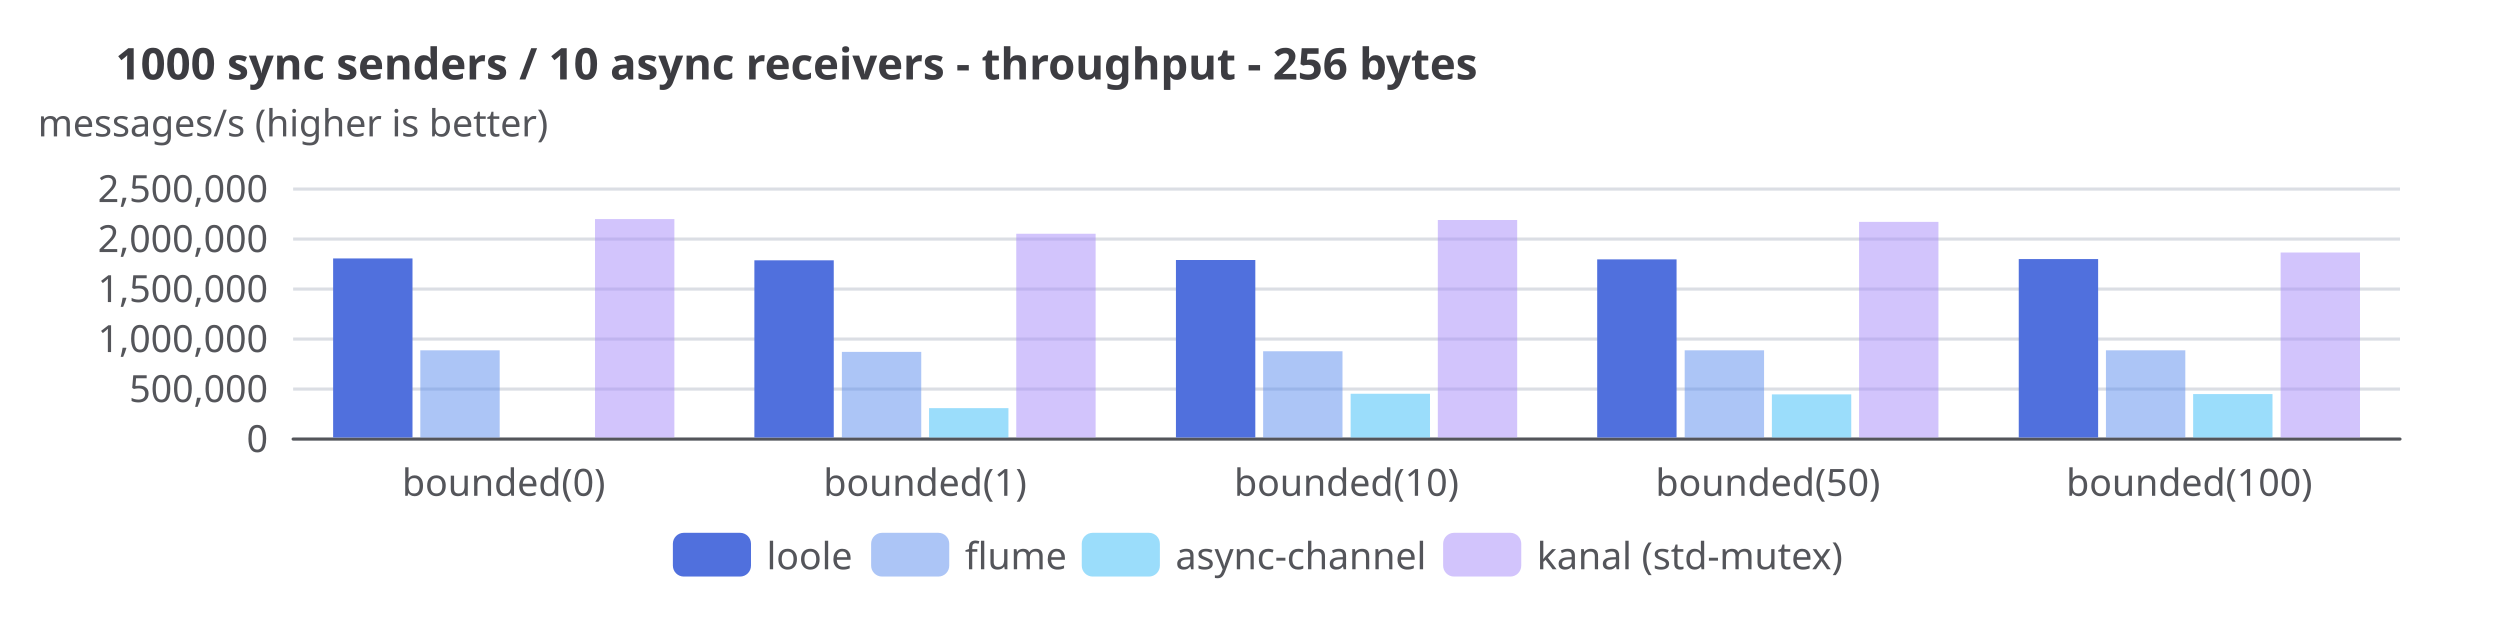
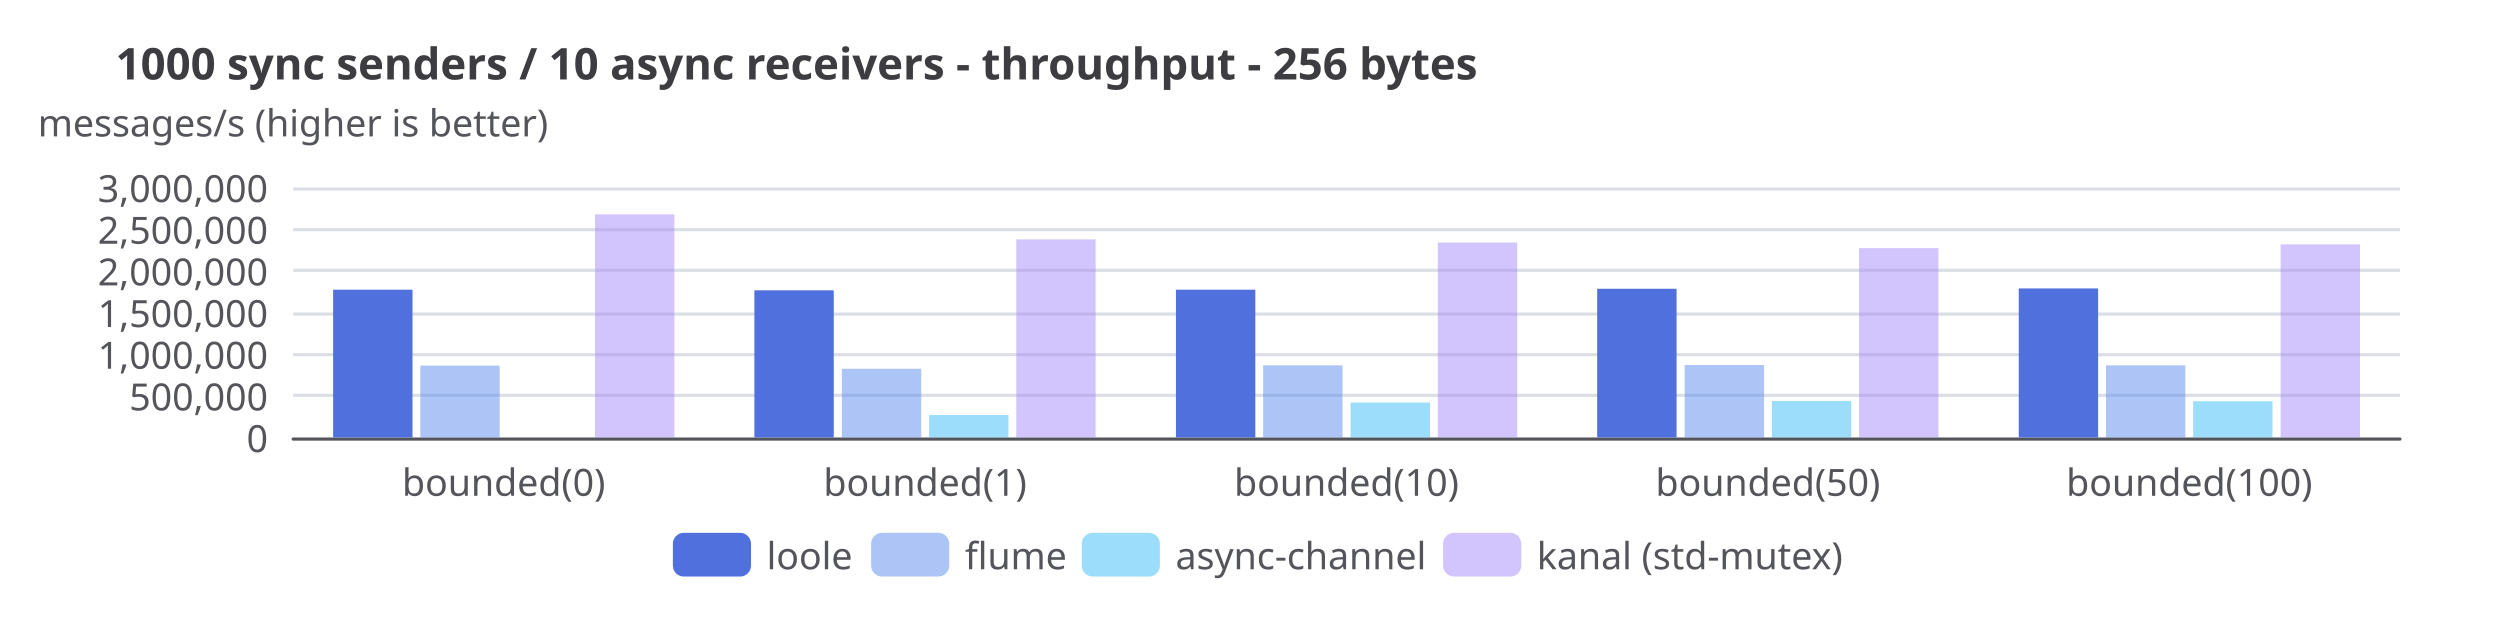
<svg xmlns="http://www.w3.org/2000/svg" width="800" height="200" version="1.1" baseProfile="full" viewBox="0 0 800 200">
  <rect width="800" height="200" x="0" y="0" fill="white" />
  <path d="M93.8 140.5L768 140.5" fill="none" pointer-events="visible" stroke="#dbdee4" class="zr8-cls-56" />
-   <path d="M93.8 124.5L768 124.5" fill="none" pointer-events="visible" stroke="#dbdee4" class="zr8-cls-56" />
-   <path d="M93.8 108.5L768 108.5" fill="none" pointer-events="visible" stroke="#dbdee4" class="zr8-cls-56" />
-   <path d="M93.8 92.5L768 92.5" fill="none" pointer-events="visible" stroke="#dbdee4" class="zr8-cls-56" />
-   <path d="M93.8 76.5L768 76.5" fill="none" pointer-events="visible" stroke="#dbdee4" class="zr8-cls-56" />
+   <path d="M93.8 126.5L768 126.5" fill="none" pointer-events="visible" stroke="#dbdee4" class="zr8-cls-56" />
+   <path d="M93.8 113.5L768 113.5" fill="none" pointer-events="visible" stroke="#dbdee4" class="zr8-cls-56" />
+   <path d="M93.8 100.5L768 100.5" fill="none" pointer-events="visible" stroke="#dbdee4" class="zr8-cls-56" />
+   <path d="M93.8 86.5L768 86.5" fill="none" pointer-events="visible" stroke="#dbdee4" class="zr8-cls-56" />
+   <path d="M93.8 73.5L768 73.5" fill="none" pointer-events="visible" stroke="#dbdee4" class="zr8-cls-56" />
  <path d="M93.8 60.5L768 60.5" fill="none" pointer-events="visible" stroke="#dbdee4" class="zr8-cls-56" />
  <text dominant-baseline="central" text-anchor="middle" style="font-size:12px;font-family:sans-serif;" xml:space="preserve" y="-6" transform="translate(93.76 45)" fill="#54555a">messages/s (higher is better)</text>
  <path d="M93.8 140.5L768 140.5" fill="none" pointer-events="visible" stroke="#54555a" stroke-linecap="round" class="zr8-cls-56" />
  <text dominant-baseline="central" text-anchor="end" style="font-size:12px;font-family:sans-serif;" transform="translate(85.76 140)" fill="#54555a">0</text>
-   <text dominant-baseline="central" text-anchor="end" style="font-size:12px;font-family:sans-serif;" transform="translate(85.76 124)" fill="#54555a">500,000</text>
-   <text dominant-baseline="central" text-anchor="end" style="font-size:12px;font-family:sans-serif;" transform="translate(85.76 108)" fill="#54555a">1,000,000</text>
-   <text dominant-baseline="central" text-anchor="end" style="font-size:12px;font-family:sans-serif;" transform="translate(85.76 92)" fill="#54555a">1,500,000</text>
-   <text dominant-baseline="central" text-anchor="end" style="font-size:12px;font-family:sans-serif;" transform="translate(85.76 76)" fill="#54555a">2,000,000</text>
-   <text dominant-baseline="central" text-anchor="end" style="font-size:12px;font-family:sans-serif;" transform="translate(85.76 60)" fill="#54555a">2,500,000</text>
+   <text dominant-baseline="central" text-anchor="end" style="font-size:12px;font-family:sans-serif;" transform="translate(85.76 126.6667)" fill="#54555a">500,000</text>
+   <text dominant-baseline="central" text-anchor="end" style="font-size:12px;font-family:sans-serif;" transform="translate(85.76 113.3333)" fill="#54555a">1,000,000</text>
+   <text dominant-baseline="central" text-anchor="end" style="font-size:12px;font-family:sans-serif;" transform="translate(85.76 100)" fill="#54555a">1,500,000</text>
+   <text dominant-baseline="central" text-anchor="end" style="font-size:12px;font-family:sans-serif;" transform="translate(85.76 86.6667)" fill="#54555a">2,000,000</text>
+   <text dominant-baseline="central" text-anchor="end" style="font-size:12px;font-family:sans-serif;" transform="translate(85.76 73.3333)" fill="#54555a">2,500,000</text>
+   <text dominant-baseline="central" text-anchor="end" style="font-size:12px;font-family:sans-serif;" transform="translate(85.76 60)" fill="#54555a">3,000,000</text>
  <text dominant-baseline="central" text-anchor="middle" style="font-size:12px;font-family:sans-serif;" y="6" transform="translate(161.184 148)" fill="#54555a">bounded(0)</text>
  <text dominant-baseline="central" text-anchor="middle" style="font-size:12px;font-family:sans-serif;" y="6" transform="translate(296.032 148)" fill="#54555a">bounded(1)</text>
  <text dominant-baseline="central" text-anchor="middle" style="font-size:12px;font-family:sans-serif;" y="6" transform="translate(430.88 148)" fill="#54555a">bounded(10)</text>
  <text dominant-baseline="central" text-anchor="middle" style="font-size:12px;font-family:sans-serif;" y="6" transform="translate(565.728 148)" fill="#54555a">bounded(50)</text>
  <text dominant-baseline="central" text-anchor="middle" style="font-size:12px;font-family:sans-serif;" y="6" transform="translate(700.576 148)" fill="#54555a">bounded(100)</text>
-   <path d="M106.6 140l25.4 0l0 -57.3l-25.4 0Z" fill="#5070dd" ecmeta_series_index="0" ecmeta_data_index="0" ecmeta_ssr_type="chart" class="zr8-cls-57" />
-   <path d="M241.4 140l25.4 0l0 -56.7l-25.4 0Z" fill="#5070dd" ecmeta_series_index="0" ecmeta_data_index="1" ecmeta_ssr_type="chart" class="zr8-cls-57" />
-   <path d="M376.3 140l25.4 0l0 -56.8l-25.4 0Z" fill="#5070dd" ecmeta_series_index="0" ecmeta_data_index="2" ecmeta_ssr_type="chart" class="zr8-cls-57" />
-   <path d="M511.1 140l25.4 0l0 -57l-25.4 0Z" fill="#5070dd" ecmeta_series_index="0" ecmeta_data_index="3" ecmeta_ssr_type="chart" class="zr8-cls-57" />
-   <path d="M646 140l25.4 0l0 -57.1l-25.4 0Z" fill="#5070dd" ecmeta_series_index="0" ecmeta_data_index="4" ecmeta_ssr_type="chart" class="zr8-cls-57" />
-   <path d="M134.5 140l25.4 0l0 -27.9l-25.4 0Z" fill="rgb(91,141,239)" fill-opacity="0.5" ecmeta_series_index="1" ecmeta_data_index="0" ecmeta_ssr_type="chart" class="zr8-cls-58" />
-   <path d="M269.4 140l25.4 0l0 -27.4l-25.4 0Z" fill="rgb(91,141,239)" fill-opacity="0.5" ecmeta_series_index="1" ecmeta_data_index="1" ecmeta_ssr_type="chart" class="zr8-cls-58" />
-   <path d="M404.2 140l25.4 0l0 -27.6l-25.4 0Z" fill="rgb(91,141,239)" fill-opacity="0.5" ecmeta_series_index="1" ecmeta_data_index="2" ecmeta_ssr_type="chart" class="zr8-cls-58" />
-   <path d="M539.1 140l25.4 0l0 -27.9l-25.4 0Z" fill="rgb(91,141,239)" fill-opacity="0.5" ecmeta_series_index="1" ecmeta_data_index="3" ecmeta_ssr_type="chart" class="zr8-cls-58" />
-   <path d="M673.9 140l25.4 0l0 -27.9l-25.4 0Z" fill="rgb(91,141,239)" fill-opacity="0.5" ecmeta_series_index="1" ecmeta_data_index="4" ecmeta_ssr_type="chart" class="zr8-cls-58" />
-   <path d="M297.3 140l25.4 0l0 -9.4l-25.4 0Z" fill="rgb(56,189,248)" fill-opacity="0.5" ecmeta_series_index="2" ecmeta_data_index="1" ecmeta_ssr_type="chart" class="zr8-cls-59" />
-   <path d="M432.2 140l25.4 0l0 -14l-25.4 0Z" fill="rgb(56,189,248)" fill-opacity="0.5" ecmeta_series_index="2" ecmeta_data_index="2" ecmeta_ssr_type="chart" class="zr8-cls-59" />
-   <path d="M567 140l25.4 0l0 -13.8l-25.4 0Z" fill="rgb(56,189,248)" fill-opacity="0.5" ecmeta_series_index="2" ecmeta_data_index="3" ecmeta_ssr_type="chart" class="zr8-cls-59" />
-   <path d="M701.8 140l25.4 0l0 -13.9l-25.4 0Z" fill="rgb(56,189,248)" fill-opacity="0.5" ecmeta_series_index="2" ecmeta_data_index="4" ecmeta_ssr_type="chart" class="zr8-cls-59" />
-   <path d="M190.4 140l25.4 0l0 -69.9l-25.4 0Z" fill="rgb(167,139,250)" fill-opacity="0.5" ecmeta_series_index="3" ecmeta_data_index="0" ecmeta_ssr_type="chart" class="zr8-cls-60" />
-   <path d="M325.2 140l25.4 0l0 -65.2l-25.4 0Z" fill="rgb(167,139,250)" fill-opacity="0.5" ecmeta_series_index="3" ecmeta_data_index="1" ecmeta_ssr_type="chart" class="zr8-cls-60" />
-   <path d="M460.1 140l25.4 0l0 -69.6l-25.4 0Z" fill="rgb(167,139,250)" fill-opacity="0.5" ecmeta_series_index="3" ecmeta_data_index="2" ecmeta_ssr_type="chart" class="zr8-cls-60" />
-   <path d="M594.9 140l25.4 0l0 -69l-25.4 0Z" fill="rgb(167,139,250)" fill-opacity="0.5" ecmeta_series_index="3" ecmeta_data_index="3" ecmeta_ssr_type="chart" class="zr8-cls-60" />
-   <path d="M729.8 140l25.4 0l0 -59.2l-25.4 0Z" fill="rgb(167,139,250)" fill-opacity="0.5" ecmeta_series_index="3" ecmeta_data_index="4" ecmeta_ssr_type="chart" class="zr8-cls-60" />
+   <path d="M106.6 140l25.4 0l0 -47.3l-25.4 0Z" fill="#5070dd" ecmeta_series_index="0" ecmeta_data_index="0" ecmeta_ssr_type="chart" class="zr8-cls-57" />
+   <path d="M241.4 140l25.4 0l0 -47.1l-25.4 0Z" fill="#5070dd" ecmeta_series_index="0" ecmeta_data_index="1" ecmeta_ssr_type="chart" class="zr8-cls-57" />
+   <path d="M376.3 140l25.4 0l0 -47.3l-25.4 0Z" fill="#5070dd" ecmeta_series_index="0" ecmeta_data_index="2" ecmeta_ssr_type="chart" class="zr8-cls-57" />
+   <path d="M511.1 140l25.4 0l0 -47.6l-25.4 0Z" fill="#5070dd" ecmeta_series_index="0" ecmeta_data_index="3" ecmeta_ssr_type="chart" class="zr8-cls-57" />
+   <path d="M646 140l25.4 0l0 -47.7l-25.4 0Z" fill="#5070dd" ecmeta_series_index="0" ecmeta_data_index="4" ecmeta_ssr_type="chart" class="zr8-cls-57" />
+   <path d="M134.5 140l25.4 0l0 -23l-25.4 0Z" fill="rgb(91,141,239)" fill-opacity="0.5" ecmeta_series_index="1" ecmeta_data_index="0" ecmeta_ssr_type="chart" class="zr8-cls-58" />
+   <path d="M269.4 140l25.4 0l0 -22l-25.4 0Z" fill="rgb(91,141,239)" fill-opacity="0.5" ecmeta_series_index="1" ecmeta_data_index="1" ecmeta_ssr_type="chart" class="zr8-cls-58" />
+   <path d="M404.2 140l25.4 0l0 -23.1l-25.4 0Z" fill="rgb(91,141,239)" fill-opacity="0.5" ecmeta_series_index="1" ecmeta_data_index="2" ecmeta_ssr_type="chart" class="zr8-cls-58" />
+   <path d="M539.1 140l25.4 0l0 -23.2l-25.4 0Z" fill="rgb(91,141,239)" fill-opacity="0.5" ecmeta_series_index="1" ecmeta_data_index="3" ecmeta_ssr_type="chart" class="zr8-cls-58" />
+   <path d="M673.9 140l25.4 0l0 -23.1l-25.4 0Z" fill="rgb(91,141,239)" fill-opacity="0.5" ecmeta_series_index="1" ecmeta_data_index="4" ecmeta_ssr_type="chart" class="zr8-cls-58" />
+   <path d="M297.3 140l25.4 0l0 -7.2l-25.4 0Z" fill="rgb(56,189,248)" fill-opacity="0.5" ecmeta_series_index="2" ecmeta_data_index="1" ecmeta_ssr_type="chart" class="zr8-cls-59" />
+   <path d="M432.2 140l25.4 0l0 -11.2l-25.4 0Z" fill="rgb(56,189,248)" fill-opacity="0.5" ecmeta_series_index="2" ecmeta_data_index="2" ecmeta_ssr_type="chart" class="zr8-cls-59" />
+   <path d="M567 140l25.4 0l0 -11.7l-25.4 0Z" fill="rgb(56,189,248)" fill-opacity="0.5" ecmeta_series_index="2" ecmeta_data_index="3" ecmeta_ssr_type="chart" class="zr8-cls-59" />
+   <path d="M701.8 140l25.4 0l0 -11.6l-25.4 0Z" fill="rgb(56,189,248)" fill-opacity="0.5" ecmeta_series_index="2" ecmeta_data_index="4" ecmeta_ssr_type="chart" class="zr8-cls-59" />
+   <path d="M190.4 140l25.4 0l0 -71.4l-25.4 0Z" fill="rgb(167,139,250)" fill-opacity="0.5" ecmeta_series_index="3" ecmeta_data_index="0" ecmeta_ssr_type="chart" class="zr8-cls-60" />
+   <path d="M325.2 140l25.4 0l0 -63.4l-25.4 0Z" fill="rgb(167,139,250)" fill-opacity="0.5" ecmeta_series_index="3" ecmeta_data_index="1" ecmeta_ssr_type="chart" class="zr8-cls-60" />
+   <path d="M460.1 140l25.4 0l0 -62.4l-25.4 0Z" fill="rgb(167,139,250)" fill-opacity="0.5" ecmeta_series_index="3" ecmeta_data_index="2" ecmeta_ssr_type="chart" class="zr8-cls-60" />
+   <path d="M594.9 140l25.4 0l0 -60.6l-25.4 0Z" fill="rgb(167,139,250)" fill-opacity="0.5" ecmeta_series_index="3" ecmeta_data_index="3" ecmeta_ssr_type="chart" class="zr8-cls-60" />
+   <path d="M729.8 140l25.4 0l0 -61.8l-25.4 0Z" fill="rgb(167,139,250)" fill-opacity="0.5" ecmeta_series_index="3" ecmeta_data_index="4" ecmeta_ssr_type="chart" class="zr8-cls-60" />
  <path d="M-5 -5.5l379.4 0l0 25l-379.4 0Z" transform="translate(215.32 170.5)" fill="rgb(0,0,0)" fill-opacity="0" stroke="#b7b9be" stroke-width="0" class="zr8-cls-56" />
  <path d="M3.5 0L21.5 0A3.5 3.5 0 0 1 25 3.5L25 10.5A3.5 3.5 0 0 1 21.5 14L3.5 14A3.5 3.5 0 0 1 0 10.5L0 3.5A3.5 3.5 0 0 1 3.5 0Z" transform="translate(215.32 170.5)" fill="#5070dd" ecmeta_series_index="0" ecmeta_data_index="0" ecmeta_ssr_type="legend" ecmeta_silent="true" class="zr8-cls-56" />
  <text dominant-baseline="central" text-anchor="start" style="font-size:12px;font-family:sans-serif;" x="30" y="7" transform="translate(215.32 170.5)" fill="#54555a">loole</text>
  <path d="M0 0l55.4 0l0 14l-55.4 0Z" transform="translate(215.32 170.5)" fill="none" pointer-events="visible" ecmeta_series_index="0" ecmeta_data_index="0" ecmeta_ssr_type="legend" class="zr8-cls-61" />
  <path d="M3.5 0L21.5 0A3.5 3.5 0 0 1 25 3.5L25 10.5A3.5 3.5 0 0 1 21.5 14L3.5 14A3.5 3.5 0 0 1 0 10.5L0 3.5A3.5 3.5 0 0 1 3.5 0Z" transform="translate(278.76 170.5)" fill="rgb(91,141,239)" fill-opacity="0.5" ecmeta_series_index="1" ecmeta_data_index="1" ecmeta_ssr_type="legend" ecmeta_silent="true" class="zr8-cls-56" />
  <text dominant-baseline="central" text-anchor="start" style="font-size:12px;font-family:sans-serif;" x="30" y="7" transform="translate(278.76 170.5)" fill="#54555a">flume</text>
  <path d="M0 0l59.4 0l0 14l-59.4 0Z" transform="translate(278.76 170.5)" fill="none" pointer-events="visible" ecmeta_series_index="1" ecmeta_data_index="1" ecmeta_ssr_type="legend" class="zr8-cls-61" />
  <path d="M3.5 0L21.5 0A3.5 3.5 0 0 1 25 3.5L25 10.5A3.5 3.5 0 0 1 21.5 14L3.5 14A3.5 3.5 0 0 1 0 10.5L0 3.5A3.5 3.5 0 0 1 3.5 0Z" transform="translate(346.16 170.5)" fill="rgb(56,189,248)" fill-opacity="0.5" ecmeta_series_index="2" ecmeta_data_index="2" ecmeta_ssr_type="legend" ecmeta_silent="true" class="zr8-cls-56" />
  <text dominant-baseline="central" text-anchor="start" style="font-size:12px;font-family:sans-serif;" x="30" y="7" transform="translate(346.16 170.5)" fill="#54555a">async-channel</text>
  <path d="M0 0l107.6 0l0 14l-107.6 0Z" transform="translate(346.16 170.5)" fill="none" pointer-events="visible" ecmeta_series_index="2" ecmeta_data_index="2" ecmeta_ssr_type="legend" class="zr8-cls-61" />
  <path d="M3.5 0L21.5 0A3.5 3.5 0 0 1 25 3.5L25 10.5A3.5 3.5 0 0 1 21.5 14L3.5 14A3.5 3.5 0 0 1 0 10.5L0 3.5A3.5 3.5 0 0 1 3.5 0Z" transform="translate(461.8 170.5)" fill="rgb(167,139,250)" fill-opacity="0.5" ecmeta_series_index="3" ecmeta_data_index="3" ecmeta_ssr_type="legend" ecmeta_silent="true" class="zr8-cls-56" />
  <text dominant-baseline="central" text-anchor="start" style="font-size:12px;font-family:sans-serif;" xml:space="preserve" x="30" y="7" transform="translate(461.8 170.5)" fill="#54555a">kanal (std-mutex)</text>
  <path d="M0 0l122.9 0l0 14l-122.9 0Z" transform="translate(461.8 170.5)" fill="none" pointer-events="visible" ecmeta_series_index="3" ecmeta_data_index="3" ecmeta_ssr_type="legend" class="zr8-cls-61" />
  <path d="M-5 -5l410.1 0l0 24l-410.1 0Z" transform="translate(37 13)" fill="rgb(0,0,0)" fill-opacity="0" stroke="#3c3c41" stroke-width="0" class="zr8-cls-56" />
  <text dominant-baseline="central" text-anchor="start" style="font-size:14px;font-family:sans-serif;font-weight:bold;" xml:space="preserve" y="7" transform="translate(37 13)" fill="#3c3c41">1000 sync senders / 10 async receivers - throughput - 256 bytes</text>
  <style>
.zr8-cls-56:hover {
pointer-events:none;
}
.zr8-cls-57:hover {
cursor:pointer;
fill:rgba(88,123,243,1);
}
.zr8-cls-58:hover {
cursor:pointer;
fill:rgba(100,155,255,0.5);
}
.zr8-cls-59:hover {
cursor:pointer;
fill:rgba(61,207,255,0.5);
}
.zr8-cls-60:hover {
cursor:pointer;
fill:rgba(183,152,255,0.5);
}
.zr8-cls-61:hover {
cursor:pointer;
fill:rgba(0,0,0,0);
}



</style>
</svg>
